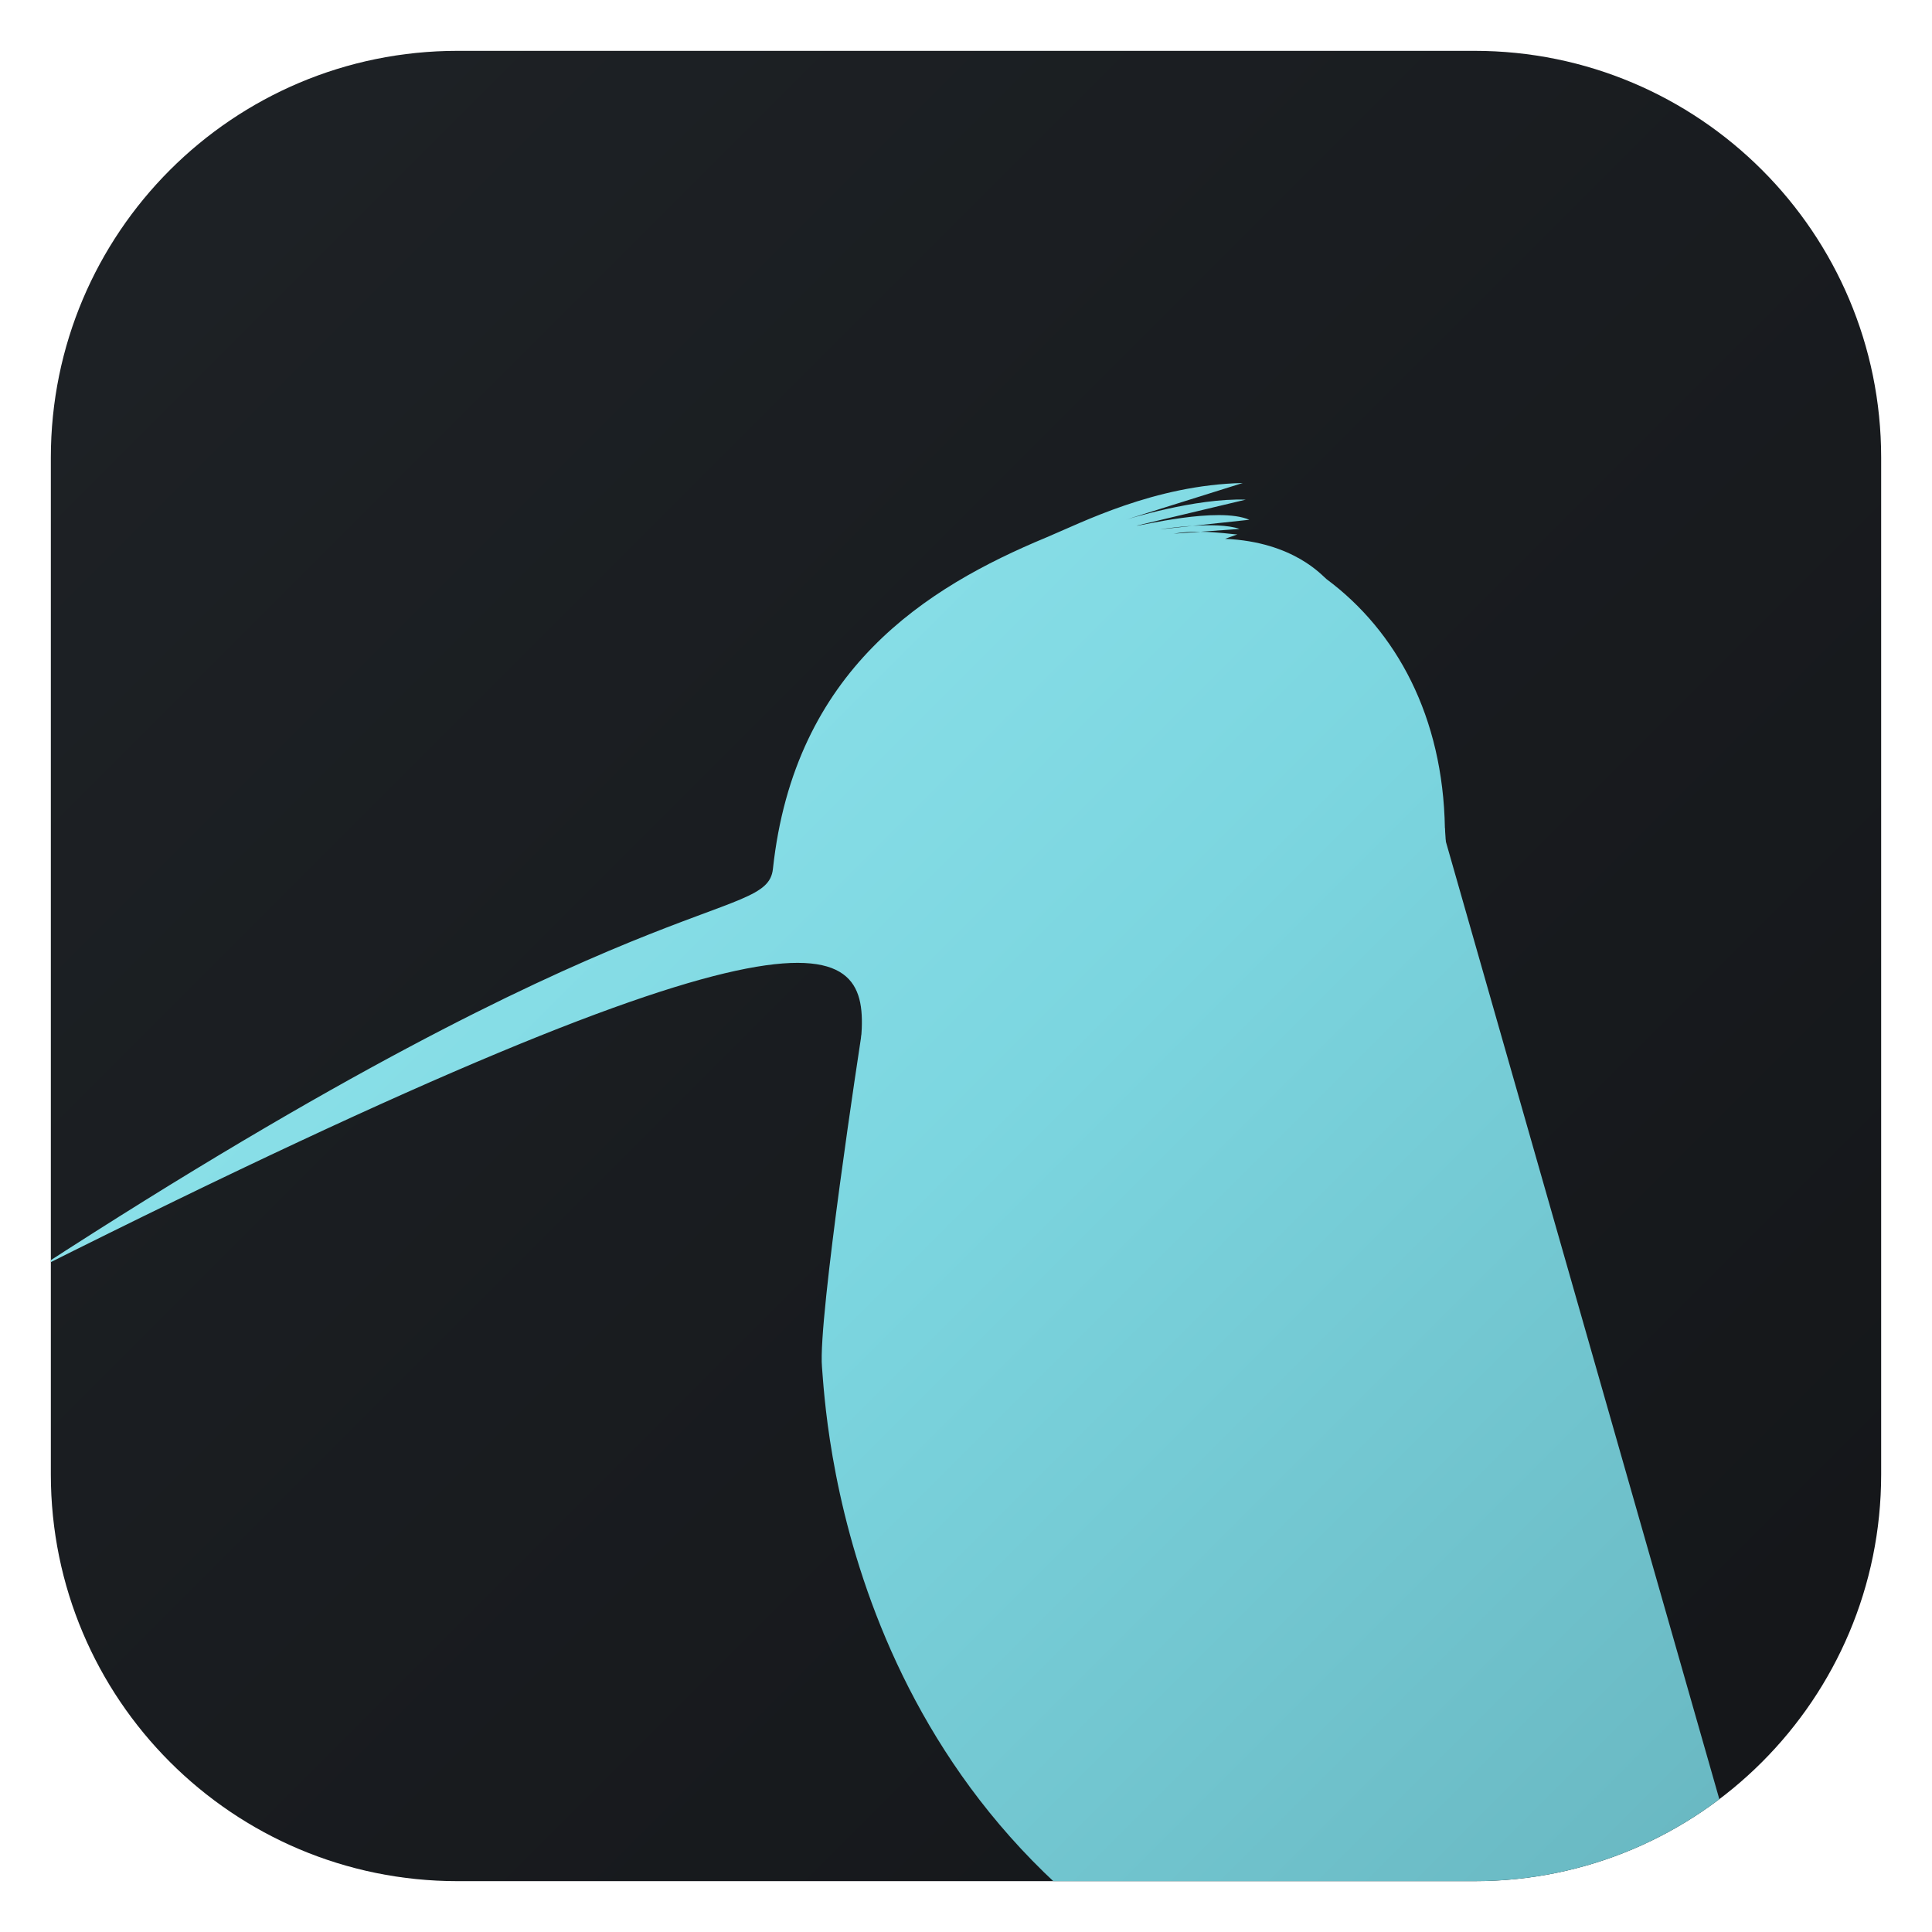
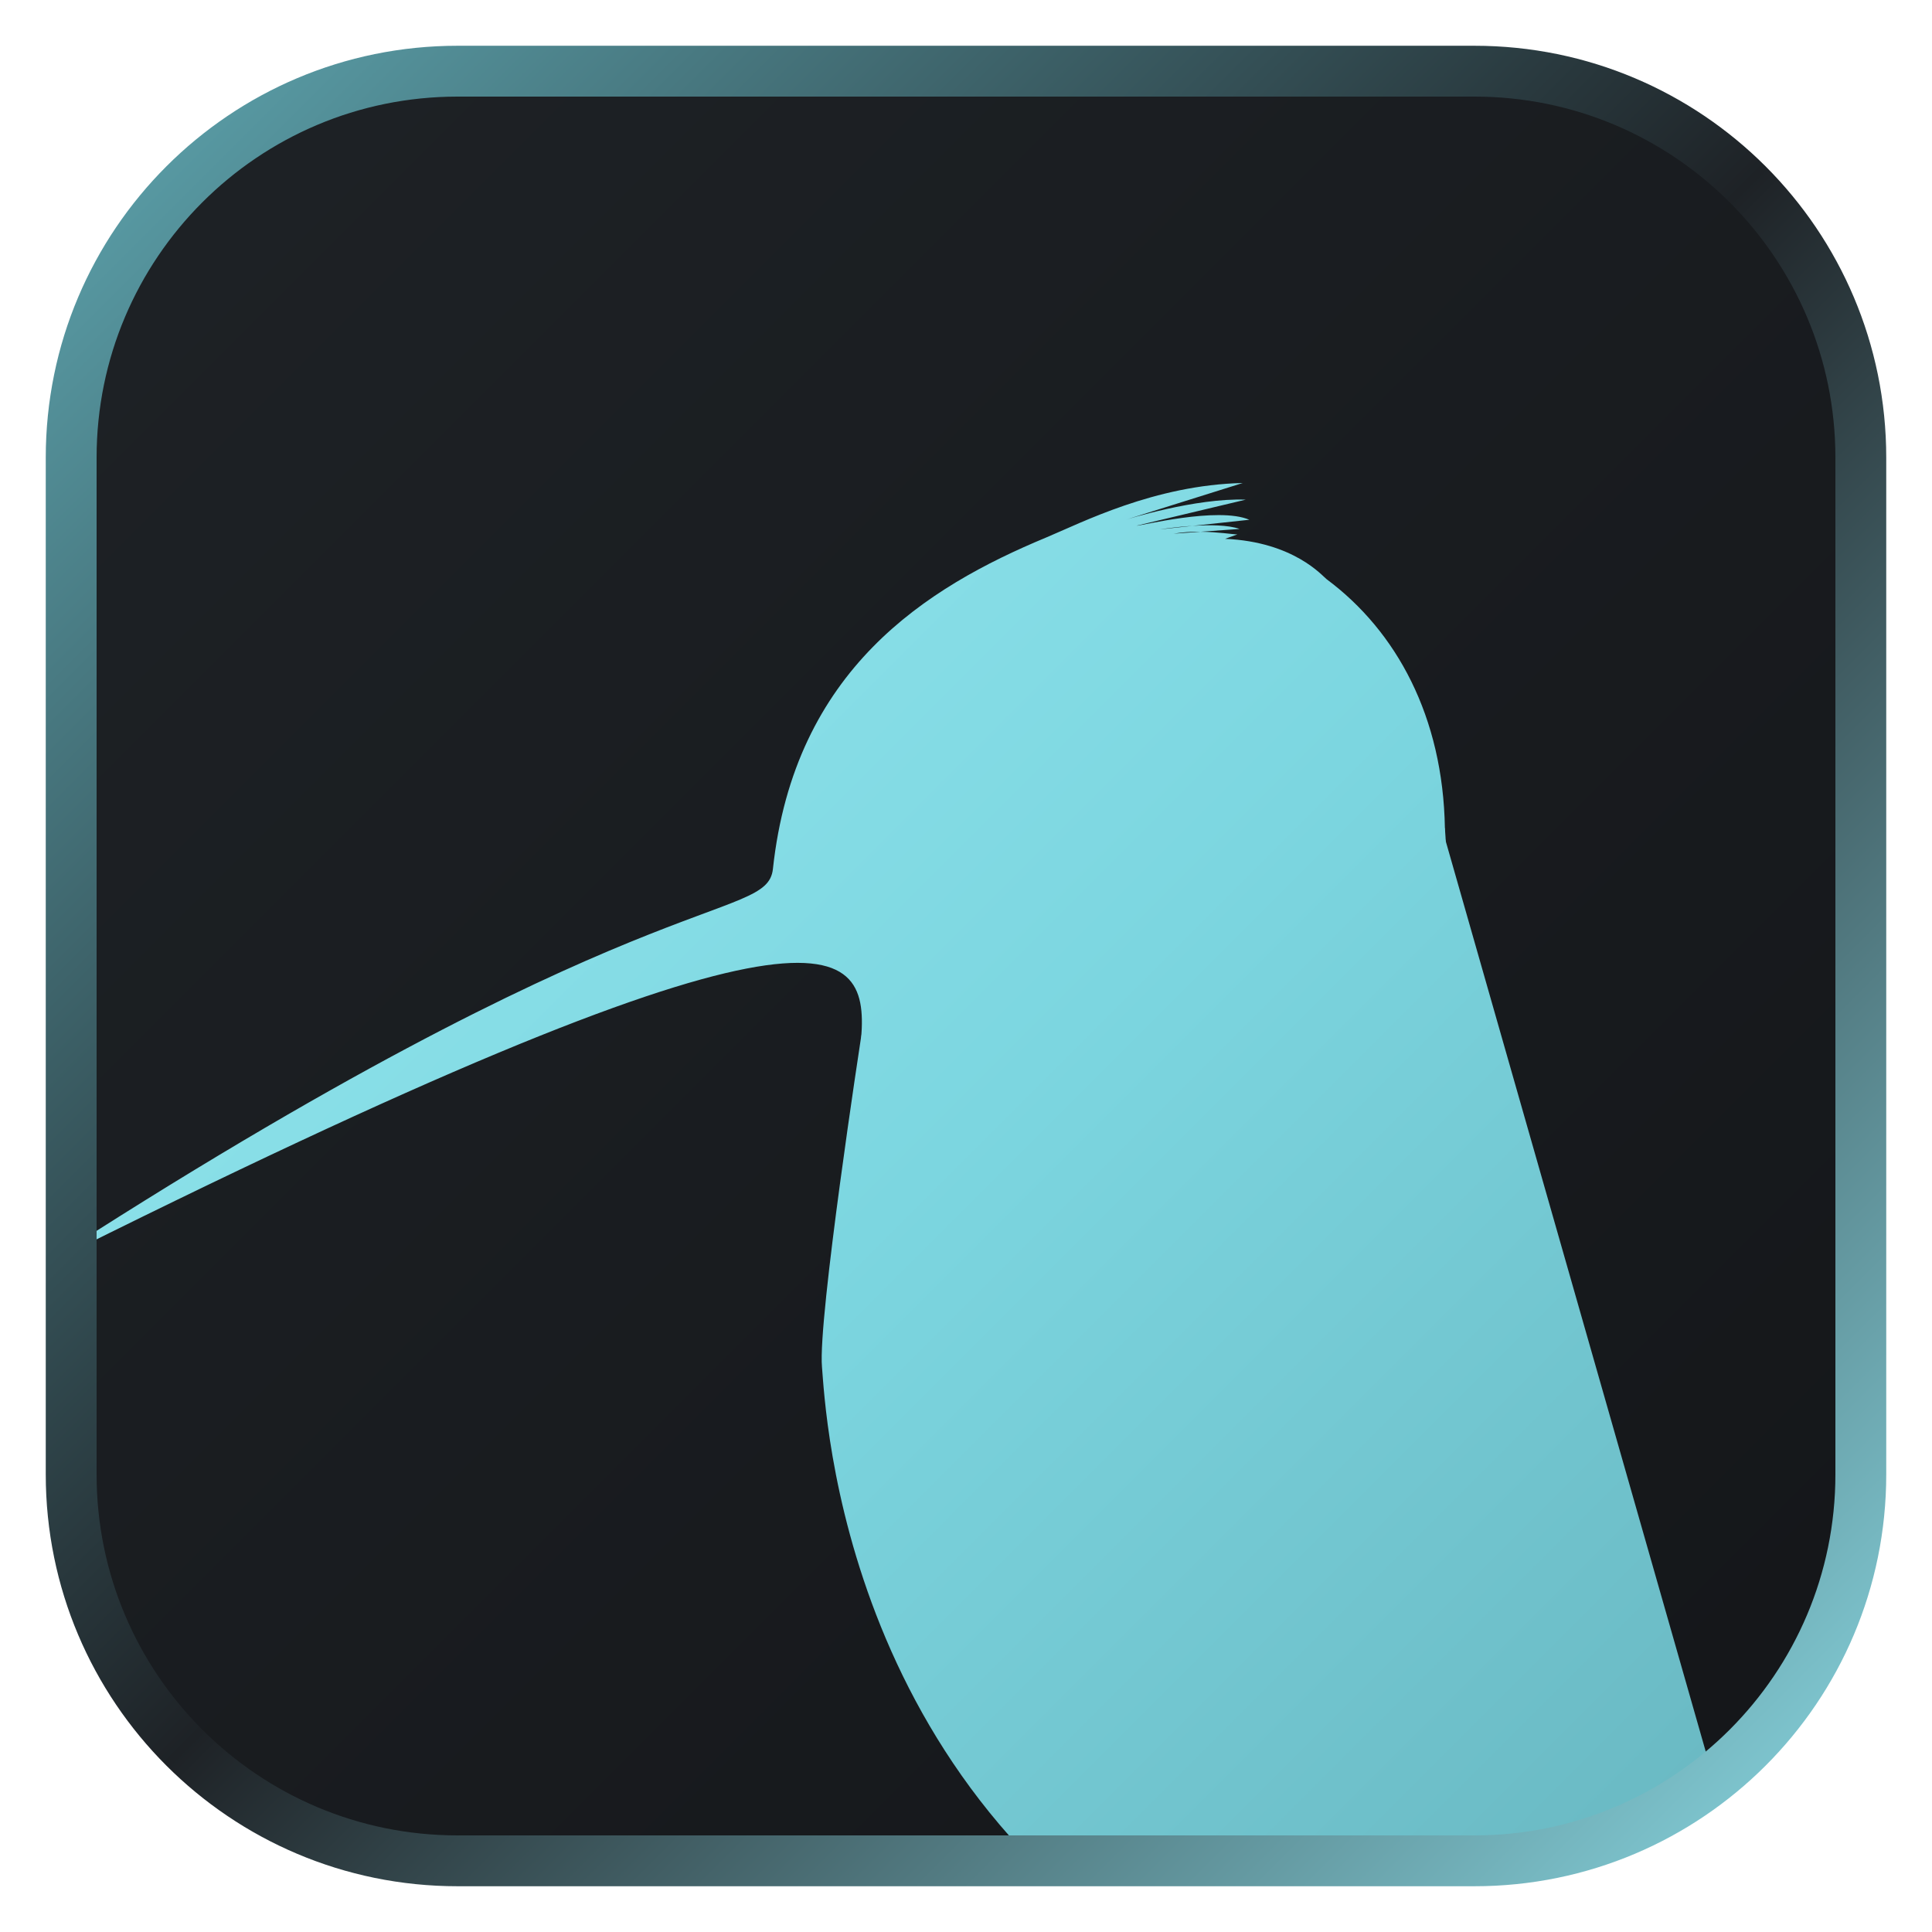
<svg xmlns="http://www.w3.org/2000/svg" viewBox="1540 -70 380 380" data-type="ugc">
  <defs>
    <linearGradient id="favicon-tech-gradient" gradientUnits="userSpaceOnUse" x1="1550" y1="-60" x2="1910" y2="300">
      <stop offset="0%" stop-color="#A5F2F8" />
      <stop offset="50%" stop-color="#7CD6E0" />
      <stop offset="100%" stop-color="#5EA6B0" />
    </linearGradient>
    <linearGradient id="dark-bg-gradient" x1="0%" y1="0%" x2="100%" y2="100%">
      <stop offset="0%" stop-color="#1E2226" />
      <stop offset="100%" stop-color="#141619" />
+     </linearGradient>
+     <linearGradient id="coursementor-outline-gradient" gradientUnits="userSpaceOnUse" x1="1554" y1="-56" x2="1906" y2="296">
+       <stop offset="0%" stop-color="#5EA6B0" />
+       <stop offset="50%" stop-color="#1E2226" />
+       <stop offset="100%" stop-color="#88D6E0" />
    </linearGradient>
    <clipPath id="favicon-clip">
      <rect x="1550" y="-60" width="360" height="360" rx="80" />
    </clipPath>
  </defs>
  <rect x="1550" y="-60" width="360" height="360" rx="80" fill="url(#dark-bg-gradient)" />
  <g clip-path="url(#favicon-clip)">
    <g transform="translate(-510, 25) scale(1.28)">
      <path d="M1733.87 85.2s-6.66 43.31-6 50.64c.57 6.61 3.13 67.49 61.37 97 1.07.55 2.15 1.08 3.26 1.6q5.74 2.7 12.19 5c-.56-.16 16.45-.11 34-.05l37.66-.06-52.78-184.81v-1.47c-27.26-17.24-83.26-6-89.69 32.15" fill="url(#favicon-tech-gradient)" />
      <path d="M1805.41 14.78c-.61-.45-5-5.74-15.6-6.2l1.89-.68c-.69 0-3-.39-5.66-.41l-4.14.3a22.5 22.5 0 014.14-.3l6-.43c-1.77-.63-4.7-.64-7.26-.47l-5 .54s2.29-.37 5-.54l8.76-.94c-4.81-2.07-16.94 1-17.33.91l16.77-4c-7.69-.3-18.46 3.09-18.46 3.09l18-5.65c-13.59.31-24.81 6.13-30.19 8.37-18.4 7.65-38.69 20.28-42 50.94-.92 8.43-20 1.06-113 61.43 120.51-60.37 127.76-50.78 126.57-35.54 23.76 40.78 94.43 28.11 89.69-32.15-.29-17.13-7.43-30.28-18.18-38.27z" fill="url(#favicon-tech-gradient)" />
    </g>
  </g>
+   <rect x="1554" y="-56" width="352" height="352" rx="76" fill="none" stroke="url(#coursementor-outline-gradient)" stroke-width="10" />
</svg>
